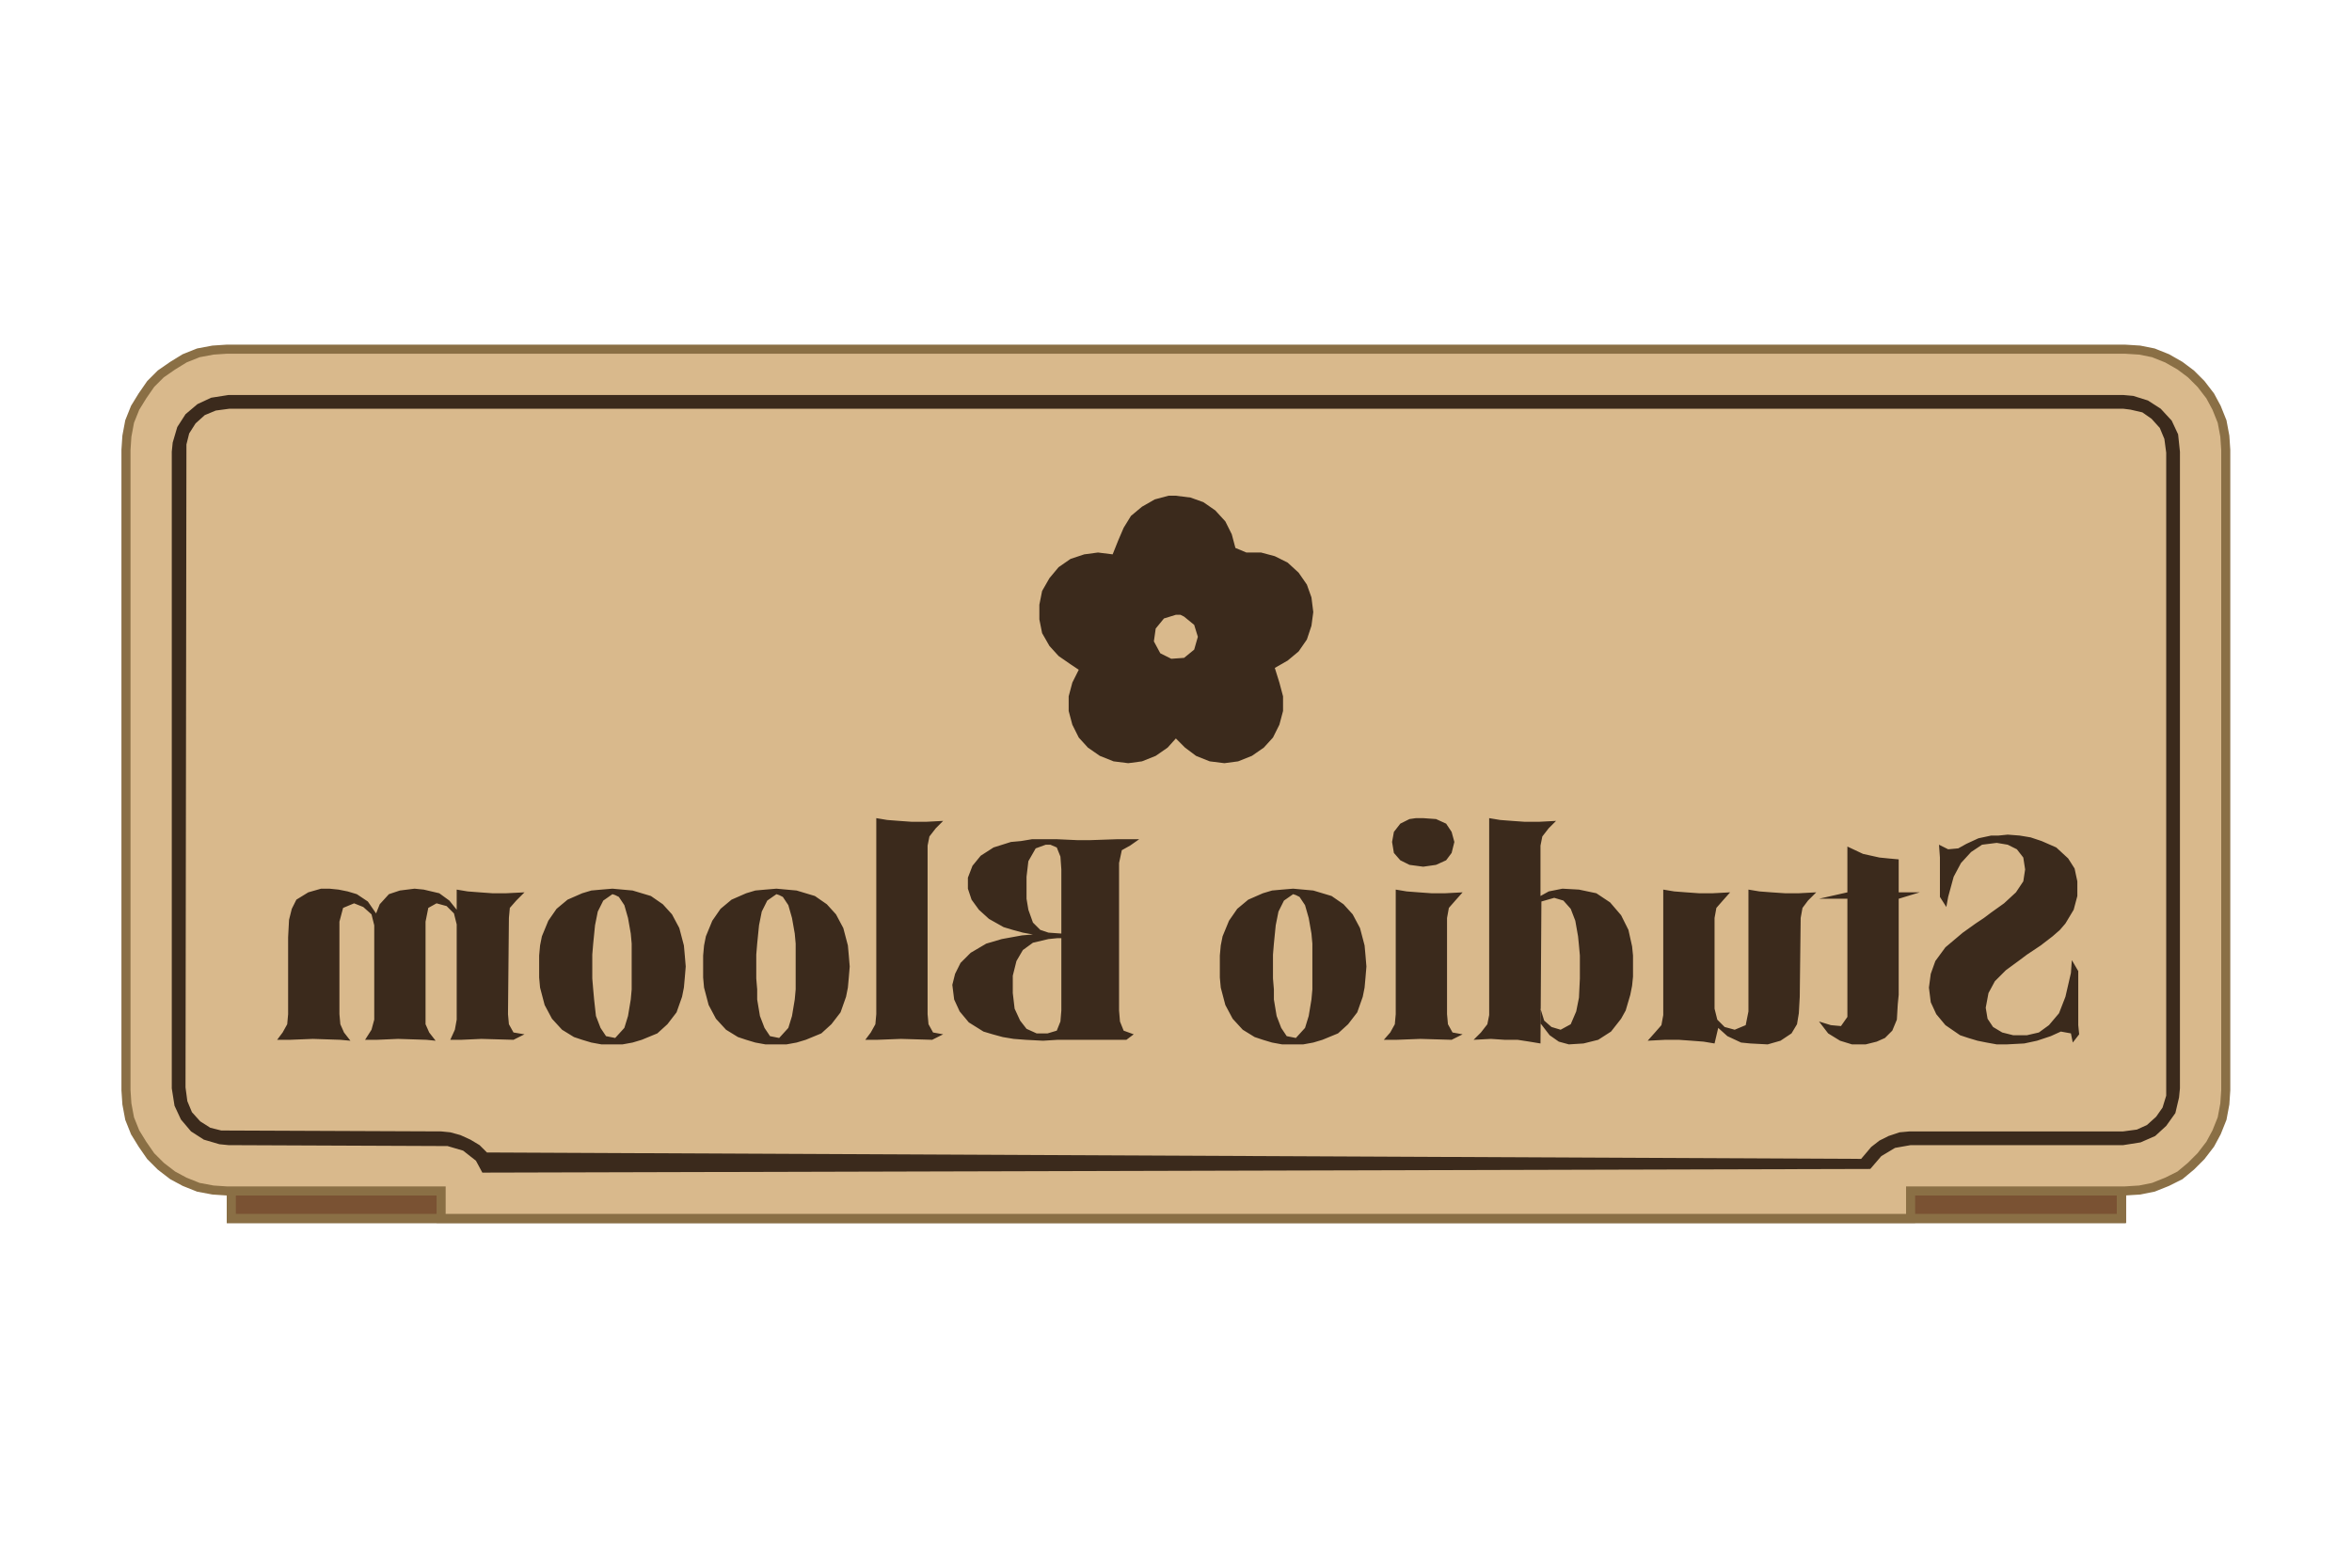
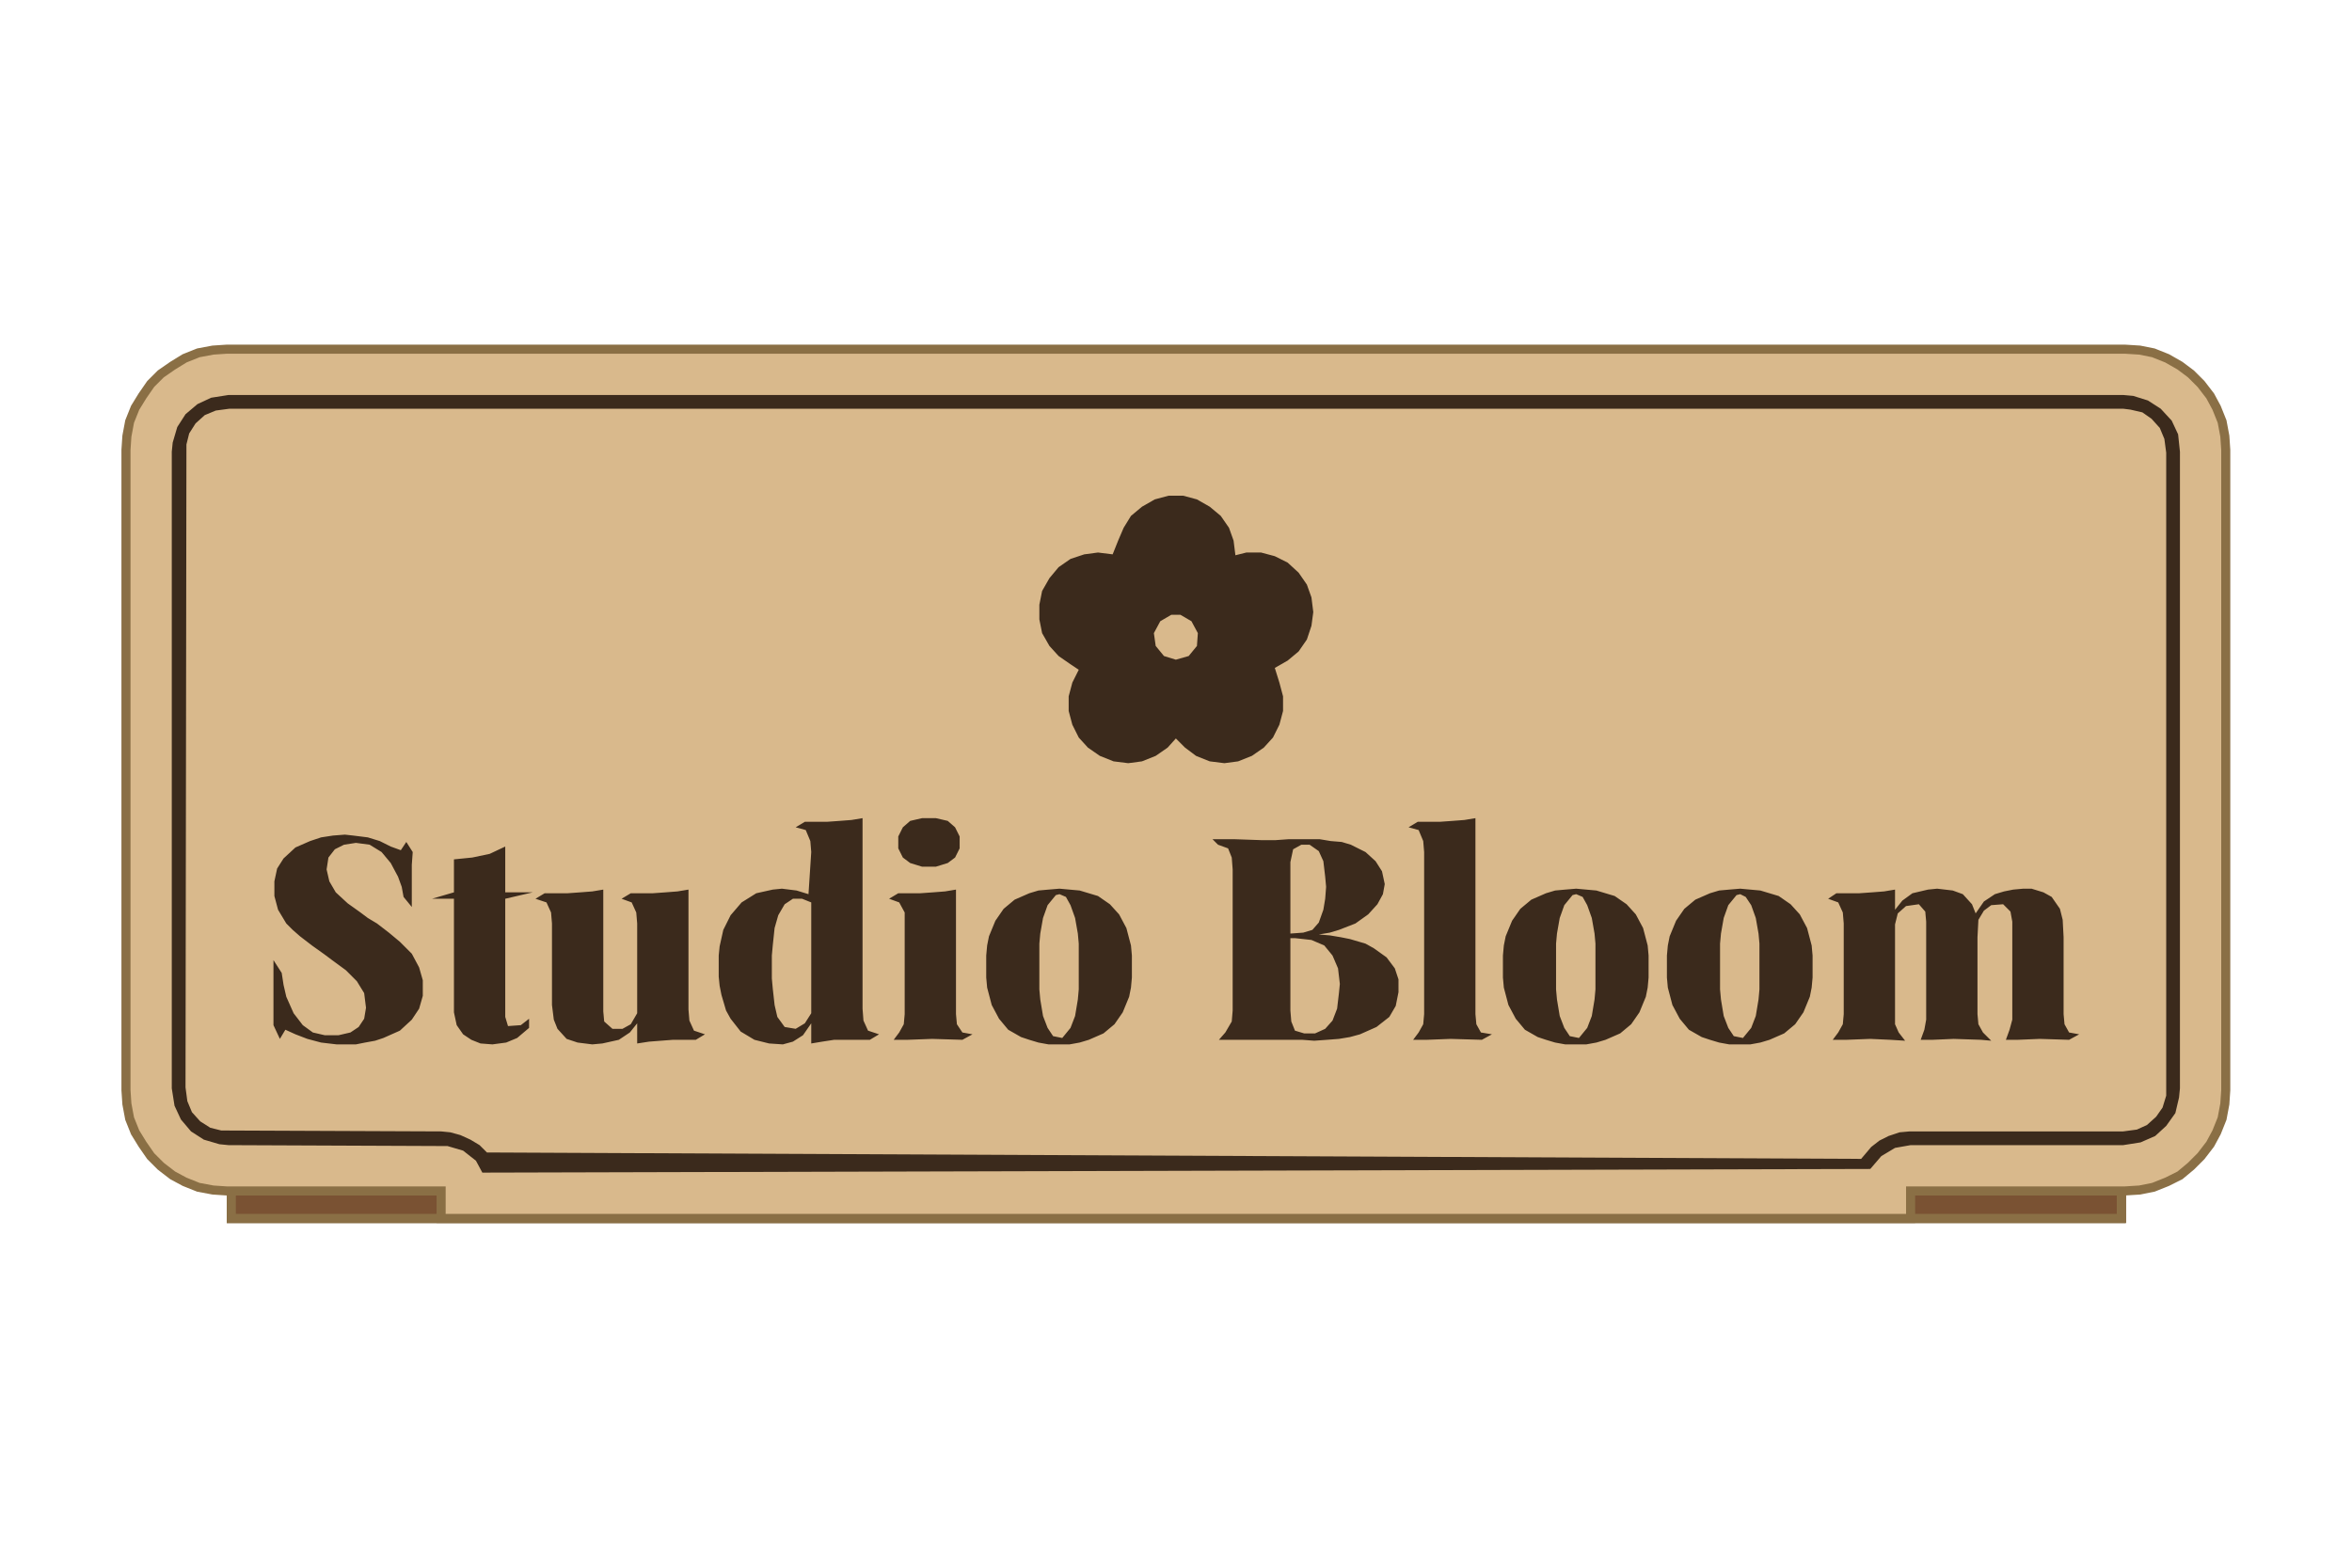
<svg xmlns="http://www.w3.org/2000/svg" width="300" height="200" viewBox="-13.75 -13.75 256.73 122.41">
  <path fill="#7A5233" fill-rule="evenodd" stroke="#8A6F45" stroke-width=".99" d="M11.5 91.9h206.3v3H11.5Z" />
  <path fill="#7A5233" fill-rule="evenodd" stroke="#8A6F45" stroke-width=".99" d="M11.5 91.9h206.3v3H11.5Z" />
  <path fill="#7A5233" fill-rule="evenodd" stroke="#8A6F45" stroke-width=".99" d="M11.5 91.9h206.3v3H11.5Z" />
  <path fill="#7A5233" fill-rule="evenodd" stroke="#8A6F45" stroke-width=".99" d="M11.5 91.9h206.3v3H11.5Z" />
  <path fill="#D9B98C" fill-rule="evenodd" stroke="#8A6F45" stroke-width=".99" d="m219.8.1 1.5.3 1.5.6 1.4.8 1.2.9 1.1 1.1 1 1.3.7 1.3.6 1.5.3 1.6.1 1.5v69.9l-.1 1.5-.3 1.6-.6 1.5-.7 1.3-1 1.3-1.1 1.1-1.2 1-1.4.7-1.5.6-1.5.3-1.6.1h-23.4v3H34.4v-3H11l-1.5-.1-1.6-.3-1.5-.6-1.3-.7-1.3-1-1.1-1.1-.9-1.3-.8-1.3L.4 84l-.3-1.6-.1-1.5V11l.1-1.5.3-1.6.6-1.5.8-1.3.9-1.3 1.1-1.1 1.3-.9L6.4 1 7.9.4 9.5.1 11 0h207.2Z" />
-   <path fill="#3B2A1C" fill-rule="evenodd" d="m219.1 5.1 1.6.5 1.4.9 1.2 1.3.7 1.5.2 1.9v69.5l-.1 1-.4 1.7-1 1.4-1.2 1.1-1.6.7-1.9.3h-23.2l-1.7.3-1.5.9-1.2 1.4-151.5.4-.7-1.3-1.4-1.1-1.7-.5-23.9-.1-1-.1-1.7-.5-1.4-.9L6 84.1l-.7-1.5-.3-1.9V11.2l.1-1 .5-1.7.9-1.4L7.8 6l1.5-.7 1.9-.3H218ZM11.3 6.5l-1.5.2-1.2.5-1 .9-.7 1.1-.3 1.2-.1 70.2.2 1.5.5 1.2.9 1 1.1.7 1.2.3 24 .1 1 .1 1.1.3 1.1.5 1 .6.8.8 150 .7 1.1-1.3.9-.7 1-.5 1.2-.4 1.1-.1H218l1.5-.2 1.1-.5 1-.9.7-1 .4-1.3V11.3l-.2-1.5-.5-1.2-.9-1-1-.7-1.3-.3-.8-.1ZM205.4 53l1.3.1 1.2.2 1.2.4 1.6.7 1.3 1.2.7 1.1.3 1.4v1.6l-.4 1.5-.9 1.5-.6.7-.8.7-1.3 1-1.5 1-.8.6-1.5 1.1L204 69l-.7 1.3-.3 1.6.2 1.2.6.9 1 .6 1.2.3h1.5l1.3-.3 1.1-.8 1.1-1.3.7-1.8.3-1.3.3-1.3.1-1.4.7 1.2v5.9l.1 1-.7.9-.2-1-1.1-.2-1.1.5-1.5.5-1.4.3-1.9.1h-1.1l-1.1-.2-1-.2-1-.3-.9-.3-1.6-1.1-1-1.2-.6-1.3-.2-1.6.2-1.5.5-1.4 1.1-1.5 1.9-1.6 1.4-1 .9-.6.8-.6 1.4-1 1.3-1.2.8-1.2.2-1.3-.2-1.3-.7-.9-1-.5-1.2-.2-1.6.2-1.2.8-1.1 1.2-.8 1.5-.3 1.1-.3 1.1-.2 1.1-.7-1.1v-4.3l-.1-1.4 1 .5 1.1-.1.9-.5 1.3-.6 1.4-.3h.8Zm-17.5 1.3 1.7.8 1.8.4 1 .1 1.1.1v3.6h2.3l-2.3.7v10.5l-.1 1-.1 1.7-.5 1.2-.8.8-.9.4-1.2.3h-1.5l-1.3-.4-1.3-.8-1-1.3 1.3.4 1.1.1.7-1V60h-3.1l3.1-.7ZM167.8 59l1.2.2 1.3.1 1.4.1h1.5l1.9-.1-.8.9-.7.8-.2 1.1V72l.3 1.2.8.8 1.1.3 1.2-.5.3-1.5V59l1.2.2 1.3.1 1.5.1h1.5l1.9-.1-.9.9-.6.8-.2 1.1-.1 8.6-.1 1.8-.2 1.2-.6 1-1.2.8-1.4.4-1.9-.1-1-.1-1.5-.7-1-.9-.4 1.7-1.2-.2-1.3-.1-1.4-.1H168l-1.9.1.8-.9.7-.8.2-1.1v-.6Zm-19-7.8 1.2.2 1.3.1 1.4.1h1.5l1.9-.1-.8.8-.7.9-.2 1v5.5l.9-.5 1.5-.3 1.8.1 1.9.4 1.5 1 1.2 1.4.8 1.6.4 1.8.1 1v2.3l-.1 1-.2 1-.5 1.7-.5.9-1.1 1.4-1.4.9-1.6.4-1.6.1-1.1-.3-1-.7-1-1.3V72l.4 1.3.8.7 1 .3 1.1-.6.6-1.4.3-1.5.1-2.1v-2.5l-.1-1.1-.1-1-.3-1.7-.5-1.3-.8-.9-1-.3-1.4.4-.1 15.5-1.2-.2-1.3-.2h-1.4l-1.5-.1-1.9.1.8-.8.7-.9.2-1V72Zm-21.4 7.7 1.1.1 1.1.1 1 .3 1 .3 1.3.9 1 1.1.8 1.5.5 1.9.1 1.1.1 1.2-.1 1.2-.1 1.1-.2 1-.6 1.7-1 1.3-1.1 1-1.7.7-1 .3-1.1.2h-2.3l-1.1-.2-1-.3-.9-.3-1.3-.8-1.1-1.2-.8-1.5-.5-1.9-.1-1.1v-2.4l.1-1.1.2-1 .7-1.7.9-1.3 1.2-1 1.6-.7 1-.3 1.1-.1Zm0 .6-1 .7-.6 1.2-.3 1.5-.2 2-.1 1.2v2.6l.1 1.2V71l.3 1.8.5 1.3.6.9 1 .2 1-1.1.4-1.3.3-1.8.1-1.1v-5l-.1-1.1-.3-1.7-.4-1.4-.6-.9-.4-.2ZM71 58.9l1.1.1 1.1.1 1 .3 1 .3 1.3.9 1 1.1.8 1.5.5 1.9.1 1.1.1 1.2-.1 1.2-.1 1.1-.2 1-.6 1.7-1 1.3-1.1 1-1.7.7-1 .3-1.1.2h-2.3l-1.1-.2-1-.3-.9-.3-1.3-.8-1.1-1.2-.8-1.5-.5-1.9-.1-1.1v-2.4l.1-1.1.2-1 .7-1.7.9-1.3 1.2-1 1.6-.7 1-.3 1.1-.1Zm0 .6-1 .7-.6 1.2-.3 1.5-.2 2-.1 1.2v2.6l.1 1.2V71l.3 1.8.5 1.3.6.9 1 .2 1-1.1.4-1.3.3-1.8.1-1.1v-5l-.1-1.1-.3-1.7-.4-1.4-.6-.9-.4-.2Zm-17.9-.6 1.1.1 1.1.1 1 .3 1 .3 1.3.9 1 1.1.8 1.5.5 1.9.1 1.1.1 1.2-.1 1.2-.1 1.1-.2 1-.6 1.7-1 1.3-1.1 1-1.7.7-1 .3-1.1.2h-2.3l-1.1-.2-1-.3-.9-.3-1.3-.8-1.1-1.2-.8-1.5-.5-1.9-.1-1.1v-2.4l.1-1.1.2-1 .7-1.7.9-1.3 1.2-1 1.6-.7 1-.3 1.1-.1Zm0 .6-1 .7-.6 1.2-.3 1.5-.2 2-.1 1.2v2.6l.1 1.2.1 1.1.2 1.8.5 1.3.6.9 1 .2 1-1.1.4-1.3.3-1.8.1-1.1v-5l-.1-1.1-.3-1.7-.4-1.4-.6-.9-.4-.2Zm85.5-.5 1.2.2 1.3.1 1.4.1h1.5l1.9-.1-.8.9-.7.8-.2 1.1v10.5l.1 1.1.5.9 1.1.2-1.2.6-3.4-.1-2.6.1h-1.4l.7-.8.5-.9.1-1.1Zm-28-5.5-1 .7-.9.5-.3 1.4v16.1l.1 1.2.4 1 1.1.4-.8.6h-7.5l-1.6.1-1.9-.1-1.3-.1-1.2-.2-1.1-.3-1-.3-1.6-1-1-1.2-.6-1.3-.2-1.6.3-1.2.6-1.2 1.1-1.1 1.7-1 1.7-.5 1.1-.2 1.1-.2 1.2-.1-1.1-.2-1.1-.3-1-.3-1.6-.9-1.1-1-.8-1.1-.4-1.2v-1.2l.5-1.3.9-1.1 1.4-.9 1.9-.6 1.1-.1 1.2-.2h2.7l2.2.1h1.5l2.9-.1h1.8Zm-8.9 10.8-1 .1-1.7.4-1.1.8-.7 1.2-.4 1.6v1.9L97 72l.6 1.3.7.9 1.1.5h1.2l1-.3.4-1 .1-1.2v-7.9Zm-1.3-10.2-1.1.4-.8 1.4-.2 1.7V60l.2 1.2.5 1.4.8.8.9.3 1.4.1v-7l-.1-1.4-.4-1-.7-.3Zm-18.5-2.9 1.2.2 1.3.1 1.4.1h1.5l1.9-.1-.8.8-.7.9-.2 1v18.4l.1 1.1.5.9 1.1.2-1.2.6-3.4-.1-2.6.1h-1.3l.6-.8.5-.9.1-1.1Zm-59.7 7.7 1 .1 1 .2 1 .3 1.2.8.9 1.3.4-1 1-1.1 1.2-.4 1.6-.2 1 .1 1.7.4 1.1.8.8 1V59l1.2.2 1.3.1 1.4.1h1.5l2-.1-.9.9-.7.8-.1 1.1-.1 10.5.1 1.1.5.9 1.2.2-1.2.6-3.5-.1-2.2.1h-1.2l.5-1.1.2-1.1V62.8l-.3-1.2-.8-.8-1.1-.3-.9.5-.3 1.5v11.2l.4.9.7.9-1-.1-3.1-.1-2.3.1h-1.3l.7-1.1.3-1.1V62.9l-.3-1.2-.9-.8-1-.4-1.2.5-.4 1.5v10.1l.1 1.1.4.9.7.9-1.1-.1-3-.1-2.5.1h-1.4l.6-.8.5-.9.1-1.1v-8.4l.1-1.9.3-1.2.5-1 1.3-.8 1.4-.4Zm119.4-7.7 1.4.1 1.1.5.6.9.3 1.1-.3 1.2-.6.8-1.1.5-1.4.2-1.5-.2-1-.5-.7-.8-.2-1.2.2-1.1.7-.9 1-.5.7-.1Zm-27-35.2 1.6.2 1.4.5 1.3.9 1.1 1.2.7 1.4.4 1.5 1.2.5h1.6l1.5.4 1.4.7 1.2 1.1.9 1.3.5 1.4.2 1.6-.2 1.5-.5 1.5-.9 1.3-1.2 1-1.4.8.5 1.6.4 1.5v1.6l-.4 1.5-.7 1.4-1 1.1-1.3.9-1.5.6-1.5.2-1.6-.2-1.5-.6-1.2-.9-1-1-.9 1-1.3.9-1.5.6-1.5.2-1.6-.2-1.5-.6-1.3-.9-1-1.1-.7-1.4-.4-1.5v-1.6l.4-1.5.7-1.4-.9-.6-1.3-.9-1-1.1-.8-1.4-.3-1.5v-1.6l.3-1.5.8-1.4 1-1.2 1.3-.9 1.5-.5 1.5-.2 1.6.2.6-1.5.6-1.4.8-1.3 1.2-1 1.4-.8 1.5-.4Zm0 13-1.3.4-.9 1.1-.2 1.4.7 1.3 1.2.6 1.4-.1 1.1-.9.4-1.4-.4-1.3-1.1-.9-.4-.2Z" />
+   <path fill="#3B2A1C" fill-rule="evenodd" d="m219.1 5.1 1.6.5 1.4.9 1.2 1.3.7 1.5.2 1.9v69.5l-.1 1-.4 1.7-1 1.4-1.2 1.1-1.6.7-1.9.3h-23.2l-1.7.3-1.5.9-1.2 1.4-151.5.4-.7-1.3-1.4-1.1-1.7-.5-23.9-.1-1-.1-1.7-.5-1.4-.9L6 84.1l-.7-1.5-.3-1.9V11.2l.1-1 .5-1.7.9-1.4L7.8 6l1.5-.7 1.9-.3H218ZM11.3 6.5l-1.5.2-1.2.5-1 .9-.7 1.1-.3 1.2-.1 70.2.2 1.5.5 1.2.9 1 1.1.7 1.2.3 24 .1 1 .1 1.1.3 1.1.5 1 .6.8.8 150 .7 1.1-1.3.9-.7 1-.5 1.2-.4 1.1-.1H218l1.5-.2 1.1-.5 1-.9.7-1 .4-1.3V11.3l-.2-1.5-.5-1.2-.9-1-1-.7-1.3-.3-.8-.1Zm13.5 46.6 1.6.2 1.3.4 1.2.6 1.1.4.6-.9.7 1.1-.1 1.4v4.6l-.9-1.1-.2-1.1-.4-1.1-.8-1.5-1-1.2-1.3-.8-1.5-.2-1.3.2-1 .5-.7.9-.2 1.3.3 1.3.7 1.2 1.3 1.2 1.4 1 .8.6 1 .6 1.3 1 1.2 1 1.3 1.3.8 1.5.4 1.4v1.7L32 72l-.8 1.2-1.3 1.2-1.8.8-.9.3-1.1.2-1 .2H23l-1.7-.2-1.5-.4-1.3-.5-1.1-.5-.6 1-.7-1.5v-7.1l.9 1.4.2 1.3.3 1.3.8 1.8 1 1.3 1.1.8 1.3.3h1.5l1.3-.3.9-.6.6-.9.2-1.2-.2-1.6-.8-1.3-1.2-1.2-1.5-1.1-.8-.6-1.4-1-1.3-1-.8-.7-.7-.7-.9-1.5-.4-1.5v-1.6l.3-1.4.7-1.1 1.3-1.2 1.6-.7 1.2-.4 1.3-.2 1.3-.1Zm16.6 6.2h3l-3 .7v12.9l.3 1 1.4-.1.9-.7v1l-1.3 1.1-1.2.5-1.5.2-1.3-.1-1-.4-.9-.6-.7-1-.3-1.4V60h-2.4l2.4-.7v-3.6l1-.1 1-.1 1.9-.4 1.7-.8Zm20 12.8.1 1.2.5 1.1 1.2.4-1 .6h-2.5l-1.3.1-1.3.1-1.3.2v-2.2l-.8 1-1.2.8-1.8.4-1.1.1-1.6-.2-1.2-.4-1-1.1-.4-1-.2-1.6v-8.9l-.1-1.2-.5-1.1-1.2-.4 1-.6h2.5l1.4-.1 1.3-.1 1.2-.2v13.3l.1 1.1.9.8h1.1l.9-.5.7-1.2v-9.8l-.1-1.2-.5-1.1-1.1-.4 1-.6h2.4l1.4-.1 1.3-.1 1.2-.2Zm19-.1.1 1.3.5 1.1 1.2.4-1 .6h-3.9l-1.3.2-1.2.2V60.4l-1-.4h-1l-.9.6-.7 1.2-.4 1.4-.2 1.9-.1 1.1v2.5l.1 1.1.2 1.8.3 1.3.8 1.1 1.2.2 1-.6.7-1.1v1.1l-.9 1.3-1.1.7-1.1.3-1.5-.1-1.6-.4-1.5-.9-1.1-1.4-.5-.9-.5-1.7-.2-1-.1-1v-2.3l.1-1 .4-1.8.8-1.6 1.2-1.4 1.6-1 1.8-.4 1-.1 1.6.2 1.3.4.3-4.6-.1-1.2-.5-1.2-1.1-.3 1-.6h2.4l1.4-.1 1.3-.1 1.2-.2ZM103 59l1.1.1 1 .3 1 .3 1.3.9 1 1.1.8 1.5.5 1.9.1 1.1v2.4l-.1 1.1-.2 1-.7 1.7-.9 1.3-1.2 1-1.6.7-1 .3-1.1.2h-2.3l-1.1-.2-1-.3-.9-.3-1.4-.8-1-1.2-.8-1.5-.5-1.9-.1-1.1v-2.4l.1-1.1.2-1 .7-1.7.9-1.3 1.2-1 1.6-.7 1-.3 1.1-.1 1.2-.1Zm-1.5.6-.9 1.1-.5 1.4-.3 1.7-.1 1.1v5l.1 1.1.3 1.8.5 1.3.6.9 1 .2.9-1.1.5-1.3.3-1.8.1-1.1v-5l-.1-1.1-.3-1.7-.5-1.4-.5-.9-.7-.3Zm57.9-.6 1.1.1 1 .3 1 .3 1.3.9 1 1.1.8 1.5.5 1.9.1 1.1v2.4l-.1 1.1-.2 1-.7 1.7-.9 1.3-1.2 1-1.6.7-1 .3-1.1.2h-2.3l-1.1-.2-1-.3-.9-.3-1.4-.8-1-1.2-.8-1.5-.5-1.9-.1-1.1v-2.4l.1-1.1.2-1 .7-1.7.9-1.3 1.2-1 1.6-.7 1-.3 1.1-.1 1.2-.1Zm-1.5.6-.9 1.1-.5 1.4-.3 1.7-.1 1.1v5l.1 1.1.3 1.8.5 1.3.6.9 1 .2.9-1.1.5-1.3.3-1.8.1-1.1v-5l-.1-1.1-.3-1.7-.5-1.4-.5-.9-.7-.3Zm19.4-.6 1.1.1 1 .3 1 .3 1.3.9 1 1.1.8 1.5.5 1.9.1 1.1v2.4l-.1 1.1-.2 1-.7 1.7-.9 1.3-1.2 1-1.6.7-1 .3-1.1.2H175l-1.1-.2-1-.3-.9-.3-1.4-.8-1-1.2-.8-1.5-.5-1.9-.1-1.1v-2.4l.1-1.1.2-1 .7-1.7.9-1.3 1.2-1 1.6-.7 1-.3 1.1-.1 1.2-.1Zm-1.5.6-.9 1.1-.5 1.4-.3 1.7-.1 1.1v5l.1 1.1.3 1.8.5 1.3.6.9 1 .2.9-1.1.5-1.3.3-1.8.1-1.1v-5l-.1-1.1-.3-1.7-.5-1.4-.6-.9-.6-.3Zm-85.2 13 .1 1.1.6.9 1.1.2-1.1.6-3.3-.1-2.7.1h-1.5l.6-.8.5-.9.1-1.1V61.5l-.6-1.1-1.1-.4 1-.6h2.4l1.4-.1 1.3-.1 1.2-.2Zm28.7-19.1h1.7l2.9.1h1.6l1.4-.1h3.4l1.2.2 1.2.1 1 .3 1.6.8 1.1 1 .7 1.1.3 1.4-.2 1.1-.6 1.1-1 1.1-1.4 1-1.8.7-1 .3-1.2.2 1.2.1 1.2.2 1 .2 1.7.5.9.5 1.4 1 .9 1.2.4 1.2v1.4l-.3 1.5-.7 1.2-1.4 1.1-1.8.8-1.1.3-1.2.2-1.3.1-1.4.1-1.3-.1h-9.1l.7-.8.7-1.2.1-1.2V56.8l-.1-1.3-.4-1-1.1-.4-.6-.6Zm7.8 10.8v7.9l.1 1.2.4 1 1 .3h1.2l1.1-.5.8-.9.5-1.3.2-1.7.1-1-.2-1.7-.6-1.4-.9-1.1-1.4-.6-1.8-.2Zm1.2-10.2-.9.5-.3 1.4v7.8l1.4-.1 1-.3.7-.8.5-1.4.2-1.2.1-1.3-.1-1.1-.2-1.7-.5-1.1-1-.7h-.4Zm19 18.5.1 1.1.5.9 1.2.2-1.1.6-3.4-.1-2.6.1h-1.5l.6-.8.5-.9.1-1.1V54.9l-.1-1.2-.5-1.2-1.1-.3 1-.6h2.4l1.4-.1 1.3-.1 1.2-.2ZM208 58.9l1.3.4.9.5.9 1.3.3 1.2.1 1.9v8.4l.1 1.1.5.9 1.1.2-1.1.6-3.2-.1-2.4.1h-1.3l.4-1.1.3-1.1V62.5l-.2-1.1-.8-.8-1.3.1-.8.6-.6 1-.1 1.9v8.4l.1 1.1.5.9.9.9-1.1-.1-3-.1-2.3.1h-1.3l.4-1.1.2-1.1V62.5l-.1-1.1-.7-.8-1.4.2-.9.8-.3 1.2v10.9l.4.9.7.9-1.6-.1-2.2-.1-2.6.1h-1.5l.6-.8.5-.9.1-1.1v-9.9l-.1-1.2-.5-1.1-1.1-.4.9-.6h2.5l1.4-.1 1.3-.1 1.2-.2v2.2l.8-1 1.1-.8 1.7-.4 1-.1 1.7.2 1.1.4 1 1.1.4 1 .9-1.3 1.2-.8 1-.3 1-.2 1.1-.1ZM88.4 51.2l1.3.3.8.7.5 1v1.3l-.5 1-.8.6-1.3.4h-1.5l-1.3-.4-.8-.6-.5-1v-1.3l.5-1 .8-.7 1.3-.3h.8Zm27-35.2 1.5.4 1.4.8 1.2 1 .9 1.3.5 1.4.2 1.6 1.2-.3h1.6l1.5.4 1.4.7 1.2 1.1.9 1.3.5 1.4.2 1.6-.2 1.5-.5 1.5-.9 1.3-1.2 1-1.4.8.5 1.6.4 1.5v1.6l-.4 1.5-.7 1.4-1 1.1-1.3.9-1.5.6-1.5.2-1.6-.2-1.5-.6-1.2-.9-1-1-.9 1-1.3.9-1.5.6-1.5.2-1.6-.2-1.5-.6-1.3-.9-1-1.1-.7-1.4-.4-1.5v-1.6l.4-1.5.7-1.4-.9-.6-1.3-.9-1-1.1-.8-1.4-.3-1.5v-1.6l.3-1.5.8-1.4 1-1.2 1.3-.9 1.5-.5 1.5-.2 1.6.2.6-1.5.6-1.4.8-1.3 1.2-1 1.4-.8 1.5-.4h.8Zm-1.3 13-1.2.7-.7 1.3.2 1.4.9 1.1 1.3.4 1.4-.4.9-1.1.1-1.4-.7-1.3-1.2-.7h-.5Z" />
</svg>
